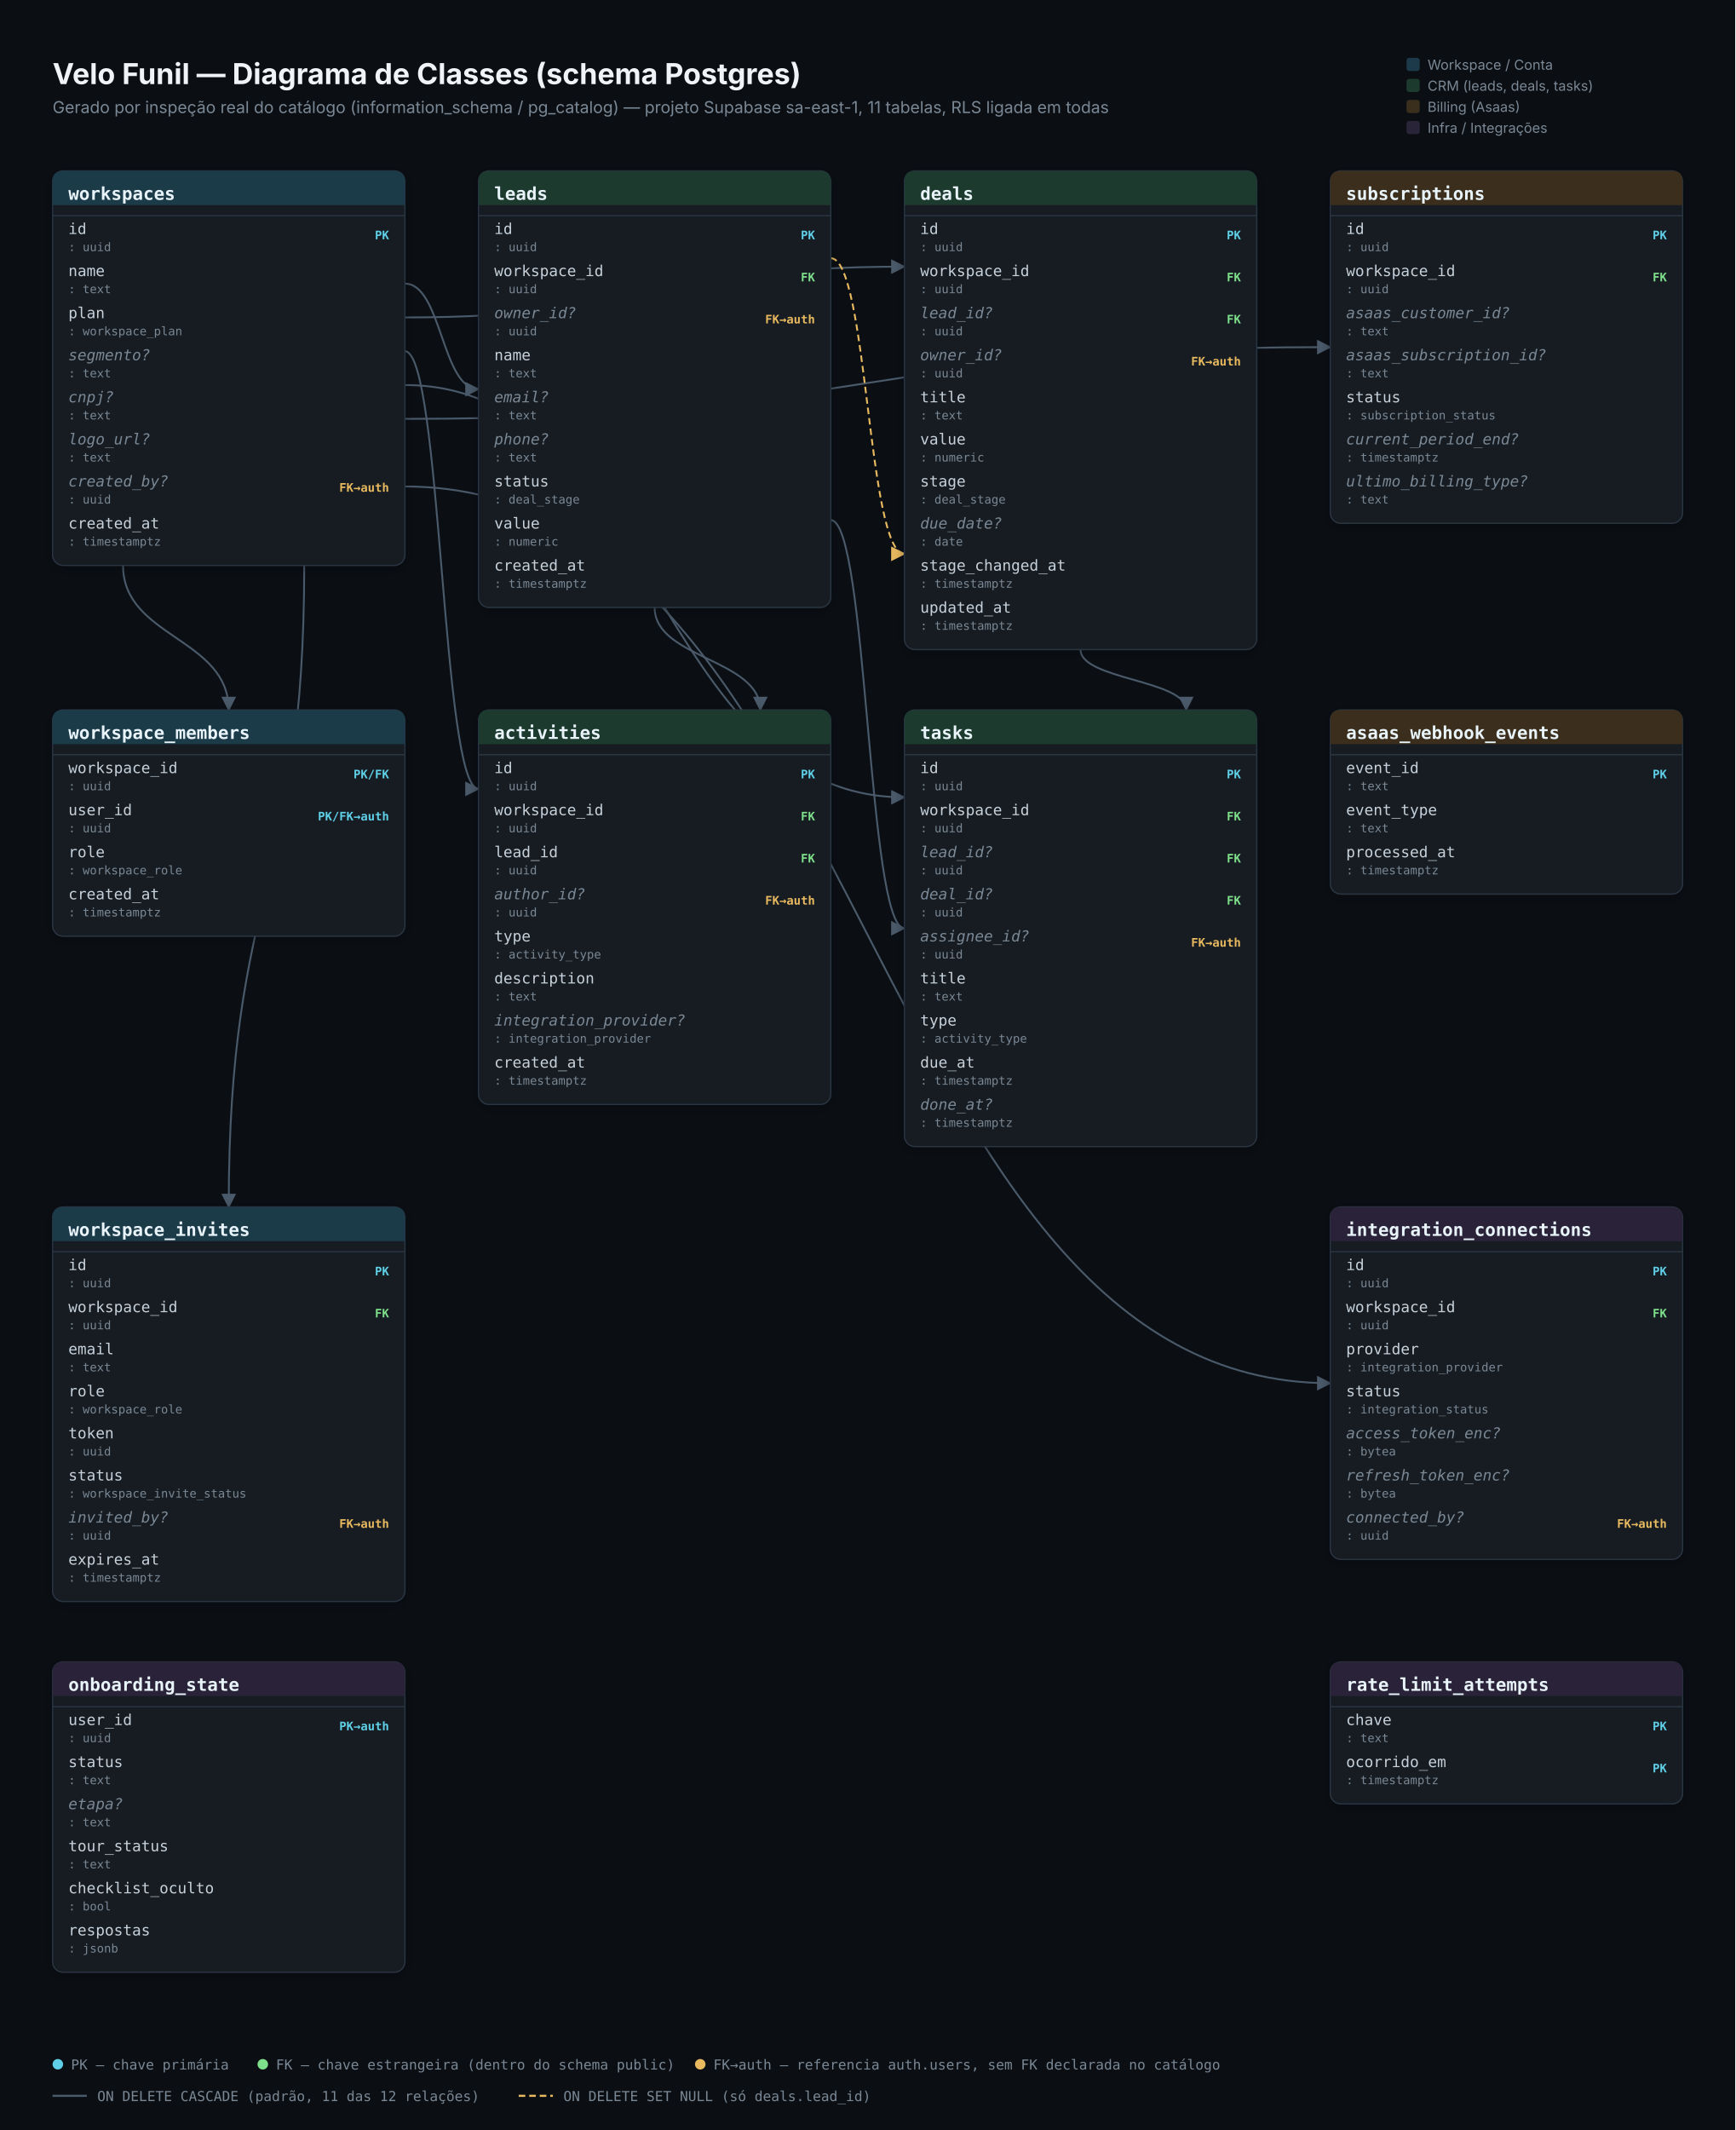
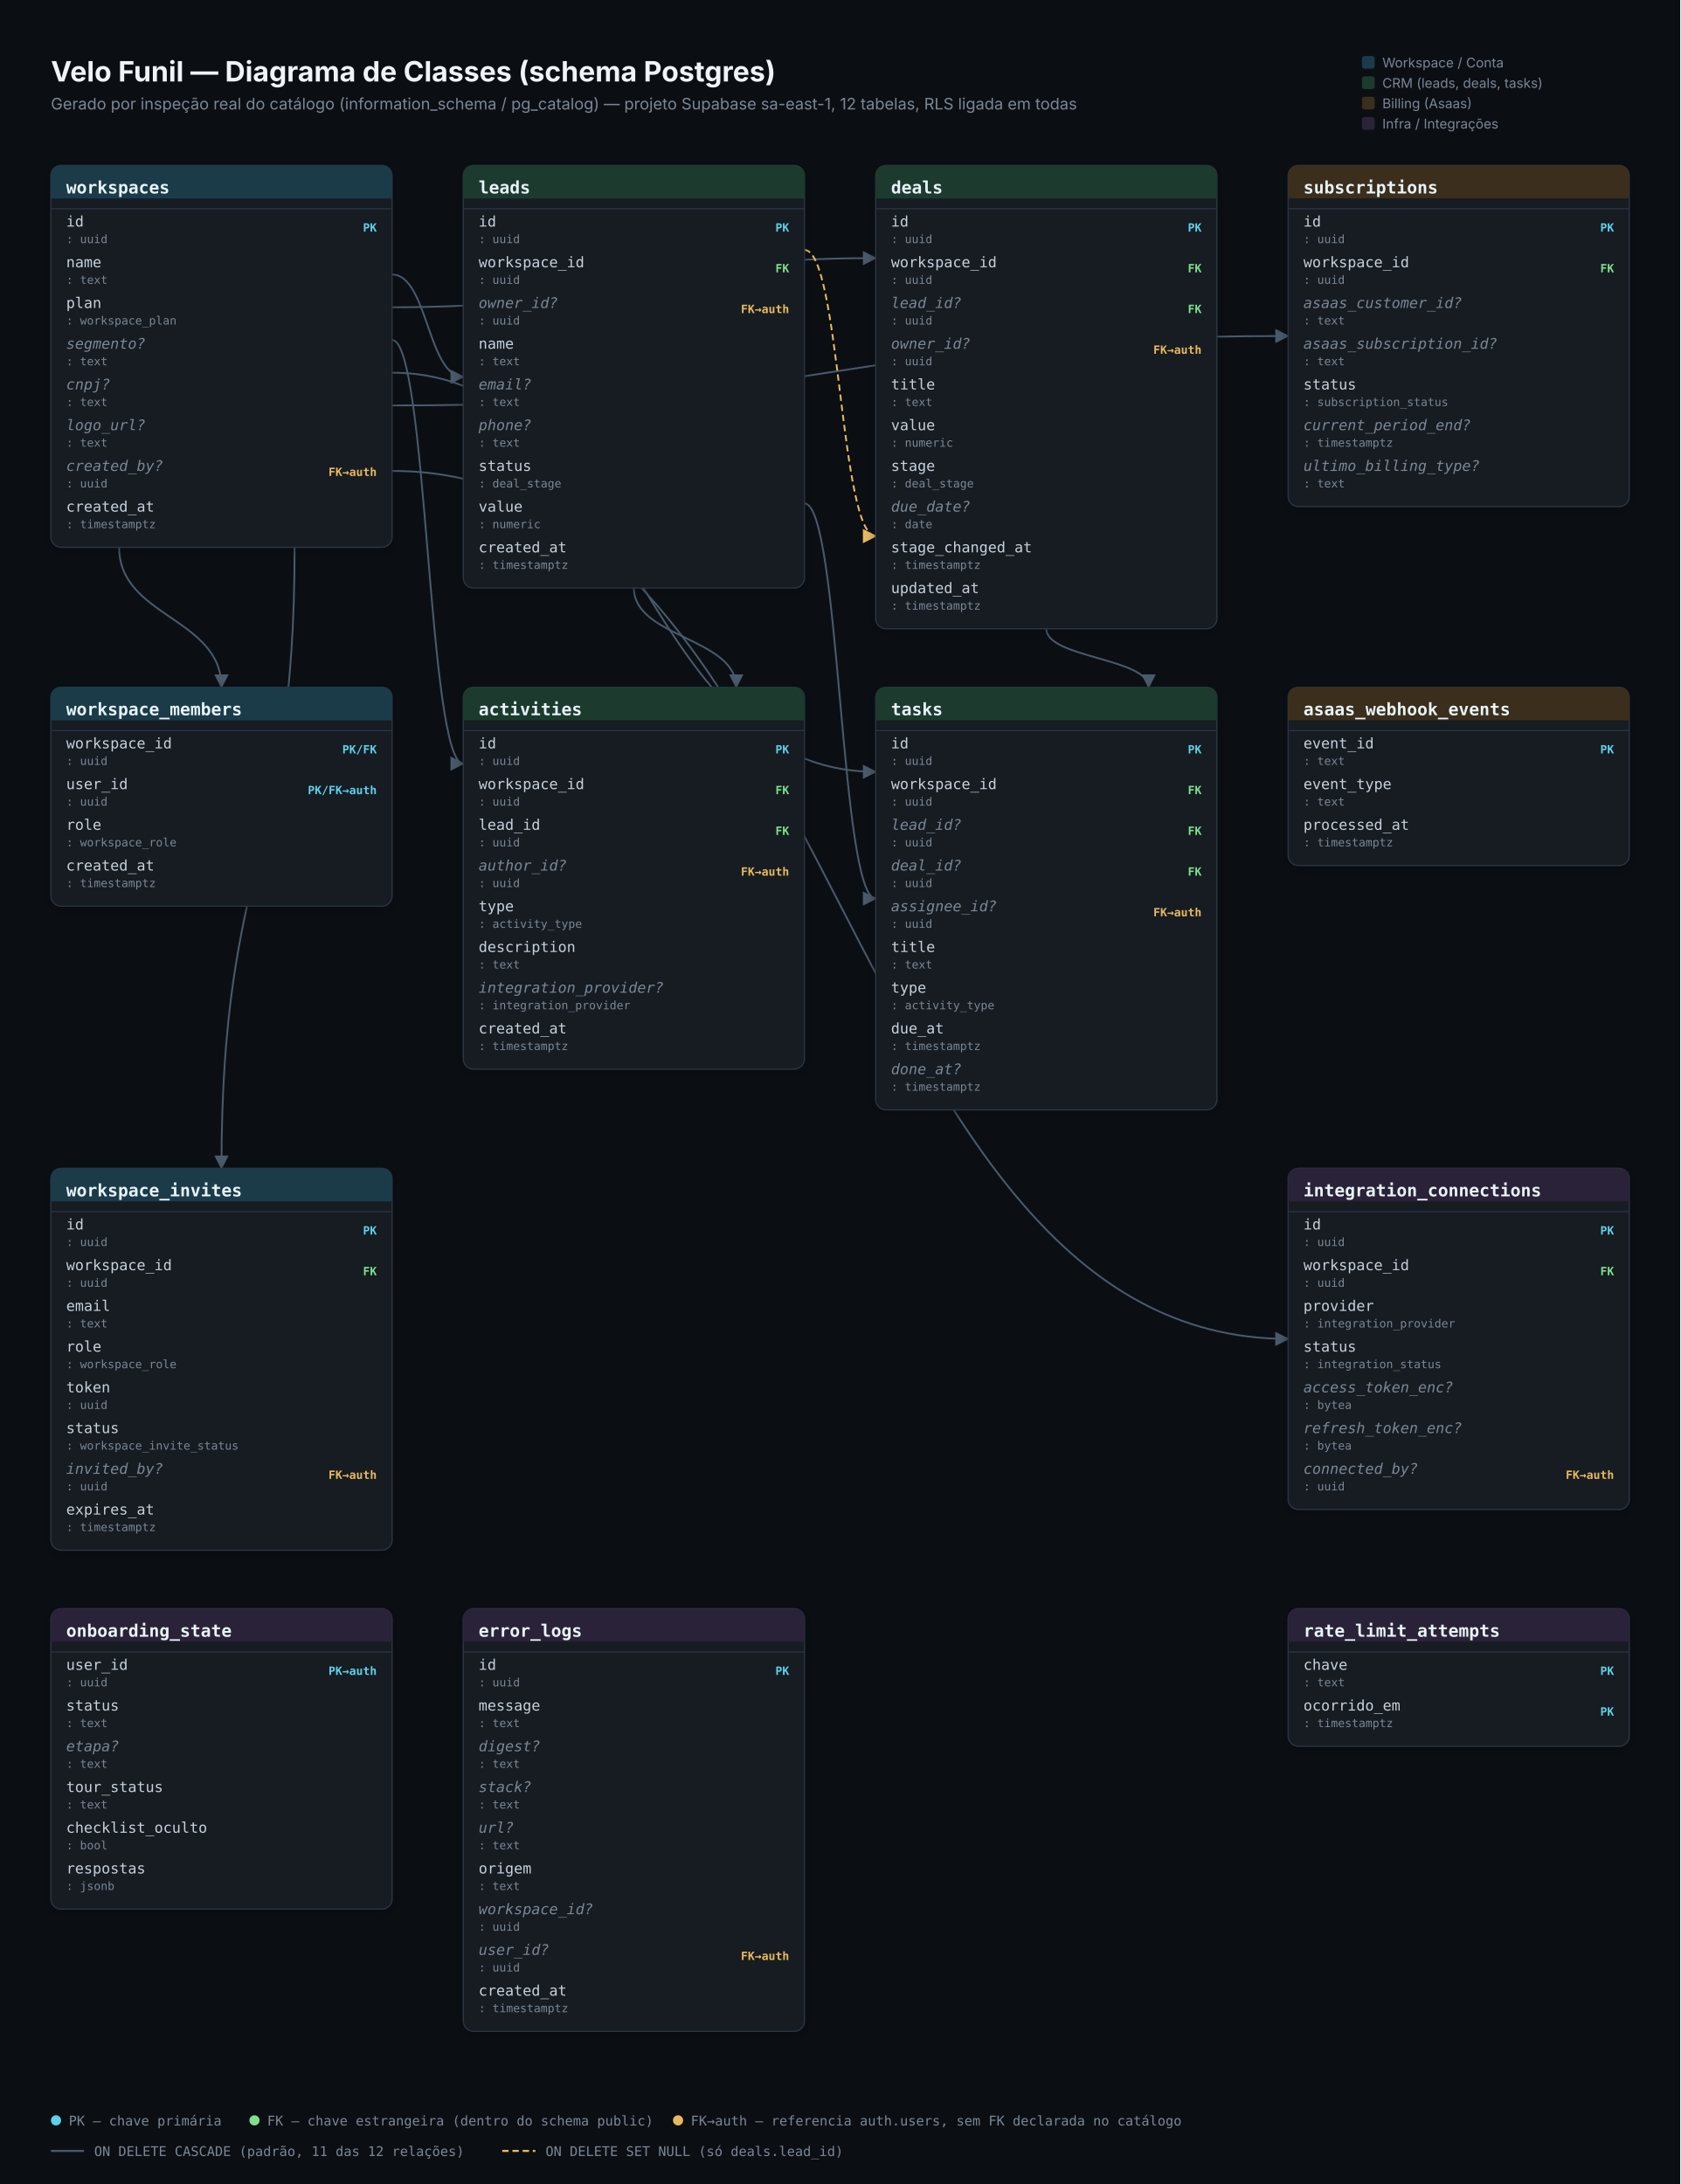
- <svg xmlns="http://www.w3.org/2000/svg" width="1320" height="1620" viewBox="0 0 1320 1620" font-family="Inter, 'Segoe UI', -apple-system, sans-serif">
+ <svg xmlns="http://www.w3.org/2000/svg" width="1320" height="1716" viewBox="0 0 1320 1716" font-family="Inter, 'Segoe UI', -apple-system, sans-serif">
  <defs>
    <marker id="arrow" viewBox="0 0 10 10" refX="9" refY="5" markerWidth="8" markerHeight="8" orient="auto-start-reverse">
      <path d="M0,0 L10,5 L0,10 z" fill="#4a5a6a" />
    </marker>
    <marker id="arrowSetNull" viewBox="0 0 10 10" refX="9" refY="5" markerWidth="8" markerHeight="8" orient="auto-start-reverse">
      <path d="M0,0 L10,5 L0,10 z" fill="#e8b95f" />
    </marker>
    <filter id="cardShadow" x="-20%" y="-20%" width="140%" height="140%">
      <feDropShadow dx="0" dy="2" stdDeviation="4" flood-color="#000000" flood-opacity="0.35" />
    </filter>
  </defs>
-   <rect x="0" y="0" width="1320" height="1620" fill="#0b0f14" />
+   <rect x="0" y="0" width="1320" height="1716" fill="#0b0f14" />
  <text x="40" y="64" font-size="22" font-weight="700" fill="#f0f4f8">Velo Funil — Diagrama de Classes (schema Postgres)</text>
-   <text x="40" y="86" font-size="12.5" fill="#7a8794">Gerado por inspeção real do catálogo (information_schema / pg_catalog) — projeto Supabase sa-east-1, 11 tabelas, RLS ligada em todas</text>
+   <text x="40" y="86" font-size="12.5" fill="#7a8794">Gerado por inspeção real do catálogo (information_schema / pg_catalog) — projeto Supabase sa-east-1, 12 tabelas, RLS ligada em todas</text>
  <rect x="1070" y="44" width="10" height="10" rx="2" fill="#1c3a4a" />
  <text x="1086" y="53" font-size="10.5" fill="#7a8794">Workspace / Conta</text>
  <rect x="1070" y="60" width="10" height="10" rx="2" fill="#1c3a2e" />
  <text x="1086" y="69" font-size="10.5" fill="#7a8794">CRM (leads, deals, tasks)</text>
  <rect x="1070" y="76" width="10" height="10" rx="2" fill="#3a2e1c" />
  <text x="1086" y="85" font-size="10.5" fill="#7a8794">Billing (Asaas)</text>
  <rect x="1070" y="92" width="10" height="10" rx="2" fill="#2a2438" />
  <text x="1086" y="101" font-size="10.5" fill="#7a8794">Infra / Integrações</text>
  <path d="M93.6,430 C93.6,485 174,485 174,540" fill="none" stroke="#4a5a6a" stroke-width="1.4" marker-end="url(#arrow)" />
  <path d="M308,215.714 C336,215.714 336,296 364,296" fill="none" stroke="#4a5a6a" stroke-width="1.4" marker-end="url(#arrow)" />
  <path d="M308,241.429 C498,241.429 498,202.8 688,202.8" fill="none" stroke="#4a5a6a" stroke-width="1.4" marker-end="url(#arrow)" />
  <path d="M308,267.143 C336,267.143 336,600 364,600" fill="none" stroke="#4a5a6a" stroke-width="1.4" marker-end="url(#arrow)" />
  <path d="M308,292.857 C498,292.857 498,606.4 688,606.4" fill="none" stroke="#4a5a6a" stroke-width="1.4" marker-end="url(#arrow)" />
  <path d="M308,318.571 C660,318.571 660,264 1012,264" fill="none" stroke="#4a5a6a" stroke-width="1.4" marker-end="url(#arrow)" />
  <path d="M231.429,430 C231.429,674 174,674 174,918" fill="none" stroke="#4a5a6a" stroke-width="1.4" marker-end="url(#arrow)" />
  <path d="M308,370 C660,370 660,1052 1012,1052" fill="none" stroke="#4a5a6a" stroke-width="1.4" marker-end="url(#arrow)" />
  <path d="M632,196.4 C660,196.4 660,421.2 688,421.2" fill="none" stroke="#e8b95f" stroke-width="1.4" marker-end="url(#arrowSetNull)" stroke-dasharray="5,3" />
  <path d="M498,462 C498,501 578.4,501 578.4,540" fill="none" stroke="#4a5a6a" stroke-width="1.4" marker-end="url(#arrow)" />
  <path d="M632,395.6 C660,395.6 660,706 688,706" fill="none" stroke="#4a5a6a" stroke-width="1.4" marker-end="url(#arrow)" />
  <path d="M822,494 C822,517 902.4,517 902.4,540" fill="none" stroke="#4a5a6a" stroke-width="1.4" marker-end="url(#arrow)" />
  <g filter="url(#cardShadow)">
    <rect x="40" y="130" width="268" height="300" rx="8" fill="#141a22" stroke="#2a3441" stroke-width="1" />
    <path d="M40,156 v-18 q0,-8 8,-8 h252 q8,0 8,8 v18 z" fill="#1c3a4a" />
    <line x1="40" y1="164" x2="308" y2="164" stroke="#2a3441" stroke-width="1" />
    <text x="52" y="152" font-size="13.5" font-weight="700" fill="#e8f4f9" font-family="'SF Mono', 'Cascadia Code', Consolas, monospace">workspaces</text>
  </g>
  <text x="52" y="178" font-size="11.5" fill="#c7d1db" font-family="'SF Mono', 'Cascadia Code', Consolas, monospace" font-style="normal">id</text>
  <text x="52" y="191" font-size="9" fill="#7a8794" font-family="'SF Mono', 'Cascadia Code', Consolas, monospace">: uuid</text>
  <text x="296" y="182" font-size="9" fill="#5fd0e8" font-weight="700" text-anchor="end" font-family="'SF Mono', 'Cascadia Code', Consolas, monospace">PK</text>
  <text x="52" y="210" font-size="11.5" fill="#c7d1db" font-family="'SF Mono', 'Cascadia Code', Consolas, monospace" font-style="normal">name</text>
  <text x="52" y="223" font-size="9" fill="#7a8794" font-family="'SF Mono', 'Cascadia Code', Consolas, monospace">: text</text>
  <text x="52" y="242" font-size="11.5" fill="#c7d1db" font-family="'SF Mono', 'Cascadia Code', Consolas, monospace" font-style="normal">plan</text>
  <text x="52" y="255" font-size="9" fill="#7a8794" font-family="'SF Mono', 'Cascadia Code', Consolas, monospace">: workspace_plan</text>
  <text x="52" y="274" font-size="11.5" fill="#7a8794" font-family="'SF Mono', 'Cascadia Code', Consolas, monospace" font-style="italic">segmento?</text>
  <text x="52" y="287" font-size="9" fill="#7a8794" font-family="'SF Mono', 'Cascadia Code', Consolas, monospace">: text</text>
  <text x="52" y="306" font-size="11.5" fill="#7a8794" font-family="'SF Mono', 'Cascadia Code', Consolas, monospace" font-style="italic">cnpj?</text>
  <text x="52" y="319" font-size="9" fill="#7a8794" font-family="'SF Mono', 'Cascadia Code', Consolas, monospace">: text</text>
  <text x="52" y="338" font-size="11.5" fill="#7a8794" font-family="'SF Mono', 'Cascadia Code', Consolas, monospace" font-style="italic">logo_url?</text>
  <text x="52" y="351" font-size="9" fill="#7a8794" font-family="'SF Mono', 'Cascadia Code', Consolas, monospace">: text</text>
  <text x="52" y="370" font-size="11.5" fill="#7a8794" font-family="'SF Mono', 'Cascadia Code', Consolas, monospace" font-style="italic">created_by?</text>
  <text x="52" y="383" font-size="9" fill="#7a8794" font-family="'SF Mono', 'Cascadia Code', Consolas, monospace">: uuid</text>
  <text x="296" y="374" font-size="9" fill="#e8b95f" font-weight="700" text-anchor="end" font-family="'SF Mono', 'Cascadia Code', Consolas, monospace">FK→auth</text>
  <text x="52" y="402" font-size="11.5" fill="#c7d1db" font-family="'SF Mono', 'Cascadia Code', Consolas, monospace" font-style="normal">created_at</text>
  <text x="52" y="415" font-size="9" fill="#7a8794" font-family="'SF Mono', 'Cascadia Code', Consolas, monospace">: timestamptz</text>
  <g filter="url(#cardShadow)">
    <rect x="40" y="540" width="268" height="172" rx="8" fill="#141a22" stroke="#2a3441" stroke-width="1" />
    <path d="M40,566 v-18 q0,-8 8,-8 h252 q8,0 8,8 v18 z" fill="#1c3a4a" />
    <line x1="40" y1="574" x2="308" y2="574" stroke="#2a3441" stroke-width="1" />
    <text x="52" y="562" font-size="13.5" font-weight="700" fill="#e8f4f9" font-family="'SF Mono', 'Cascadia Code', Consolas, monospace">workspace_members</text>
  </g>
  <text x="52" y="588" font-size="11.5" fill="#c7d1db" font-family="'SF Mono', 'Cascadia Code', Consolas, monospace" font-style="normal">workspace_id</text>
  <text x="52" y="601" font-size="9" fill="#7a8794" font-family="'SF Mono', 'Cascadia Code', Consolas, monospace">: uuid</text>
  <text x="296" y="592" font-size="9" fill="#5fd0e8" font-weight="700" text-anchor="end" font-family="'SF Mono', 'Cascadia Code', Consolas, monospace">PK/FK</text>
  <text x="52" y="620" font-size="11.5" fill="#c7d1db" font-family="'SF Mono', 'Cascadia Code', Consolas, monospace" font-style="normal">user_id</text>
  <text x="52" y="633" font-size="9" fill="#7a8794" font-family="'SF Mono', 'Cascadia Code', Consolas, monospace">: uuid</text>
  <text x="296" y="624" font-size="9" fill="#5fd0e8" font-weight="700" text-anchor="end" font-family="'SF Mono', 'Cascadia Code', Consolas, monospace">PK/FK→auth</text>
  <text x="52" y="652" font-size="11.5" fill="#c7d1db" font-family="'SF Mono', 'Cascadia Code', Consolas, monospace" font-style="normal">role</text>
  <text x="52" y="665" font-size="9" fill="#7a8794" font-family="'SF Mono', 'Cascadia Code', Consolas, monospace">: workspace_role</text>
  <text x="52" y="684" font-size="11.5" fill="#c7d1db" font-family="'SF Mono', 'Cascadia Code', Consolas, monospace" font-style="normal">created_at</text>
  <text x="52" y="697" font-size="9" fill="#7a8794" font-family="'SF Mono', 'Cascadia Code', Consolas, monospace">: timestamptz</text>
  <g filter="url(#cardShadow)">
    <rect x="40" y="918" width="268" height="300" rx="8" fill="#141a22" stroke="#2a3441" stroke-width="1" />
    <path d="M40,944 v-18 q0,-8 8,-8 h252 q8,0 8,8 v18 z" fill="#1c3a4a" />
    <line x1="40" y1="952" x2="308" y2="952" stroke="#2a3441" stroke-width="1" />
    <text x="52" y="940" font-size="13.5" font-weight="700" fill="#e8f4f9" font-family="'SF Mono', 'Cascadia Code', Consolas, monospace">workspace_invites</text>
  </g>
  <text x="52" y="966" font-size="11.5" fill="#c7d1db" font-family="'SF Mono', 'Cascadia Code', Consolas, monospace" font-style="normal">id</text>
  <text x="52" y="979" font-size="9" fill="#7a8794" font-family="'SF Mono', 'Cascadia Code', Consolas, monospace">: uuid</text>
  <text x="296" y="970" font-size="9" fill="#5fd0e8" font-weight="700" text-anchor="end" font-family="'SF Mono', 'Cascadia Code', Consolas, monospace">PK</text>
  <text x="52" y="998" font-size="11.5" fill="#c7d1db" font-family="'SF Mono', 'Cascadia Code', Consolas, monospace" font-style="normal">workspace_id</text>
  <text x="52" y="1011" font-size="9" fill="#7a8794" font-family="'SF Mono', 'Cascadia Code', Consolas, monospace">: uuid</text>
  <text x="296" y="1002" font-size="9" fill="#7ee08a" font-weight="700" text-anchor="end" font-family="'SF Mono', 'Cascadia Code', Consolas, monospace">FK</text>
  <text x="52" y="1030" font-size="11.5" fill="#c7d1db" font-family="'SF Mono', 'Cascadia Code', Consolas, monospace" font-style="normal">email</text>
  <text x="52" y="1043" font-size="9" fill="#7a8794" font-family="'SF Mono', 'Cascadia Code', Consolas, monospace">: text</text>
  <text x="52" y="1062" font-size="11.5" fill="#c7d1db" font-family="'SF Mono', 'Cascadia Code', Consolas, monospace" font-style="normal">role</text>
  <text x="52" y="1075" font-size="9" fill="#7a8794" font-family="'SF Mono', 'Cascadia Code', Consolas, monospace">: workspace_role</text>
  <text x="52" y="1094" font-size="11.5" fill="#c7d1db" font-family="'SF Mono', 'Cascadia Code', Consolas, monospace" font-style="normal">token</text>
  <text x="52" y="1107" font-size="9" fill="#7a8794" font-family="'SF Mono', 'Cascadia Code', Consolas, monospace">: uuid</text>
  <text x="52" y="1126" font-size="11.5" fill="#c7d1db" font-family="'SF Mono', 'Cascadia Code', Consolas, monospace" font-style="normal">status</text>
  <text x="52" y="1139" font-size="9" fill="#7a8794" font-family="'SF Mono', 'Cascadia Code', Consolas, monospace">: workspace_invite_status</text>
  <text x="52" y="1158" font-size="11.5" fill="#7a8794" font-family="'SF Mono', 'Cascadia Code', Consolas, monospace" font-style="italic">invited_by?</text>
  <text x="52" y="1171" font-size="9" fill="#7a8794" font-family="'SF Mono', 'Cascadia Code', Consolas, monospace">: uuid</text>
  <text x="296" y="1162" font-size="9" fill="#e8b95f" font-weight="700" text-anchor="end" font-family="'SF Mono', 'Cascadia Code', Consolas, monospace">FK→auth</text>
  <text x="52" y="1190" font-size="11.5" fill="#c7d1db" font-family="'SF Mono', 'Cascadia Code', Consolas, monospace" font-style="normal">expires_at</text>
  <text x="52" y="1203" font-size="9" fill="#7a8794" font-family="'SF Mono', 'Cascadia Code', Consolas, monospace">: timestamptz</text>
  <g filter="url(#cardShadow)">
    <rect x="364" y="130" width="268" height="332" rx="8" fill="#141a22" stroke="#2a3441" stroke-width="1" />
    <path d="M364,156 v-18 q0,-8 8,-8 h252 q8,0 8,8 v18 z" fill="#1c3a2e" />
    <line x1="364" y1="164" x2="632" y2="164" stroke="#2a3441" stroke-width="1" />
    <text x="376" y="152" font-size="13.5" font-weight="700" fill="#e8f4f9" font-family="'SF Mono', 'Cascadia Code', Consolas, monospace">leads</text>
  </g>
  <text x="376" y="178" font-size="11.5" fill="#c7d1db" font-family="'SF Mono', 'Cascadia Code', Consolas, monospace" font-style="normal">id</text>
  <text x="376" y="191" font-size="9" fill="#7a8794" font-family="'SF Mono', 'Cascadia Code', Consolas, monospace">: uuid</text>
  <text x="620" y="182" font-size="9" fill="#5fd0e8" font-weight="700" text-anchor="end" font-family="'SF Mono', 'Cascadia Code', Consolas, monospace">PK</text>
  <text x="376" y="210" font-size="11.5" fill="#c7d1db" font-family="'SF Mono', 'Cascadia Code', Consolas, monospace" font-style="normal">workspace_id</text>
  <text x="376" y="223" font-size="9" fill="#7a8794" font-family="'SF Mono', 'Cascadia Code', Consolas, monospace">: uuid</text>
  <text x="620" y="214" font-size="9" fill="#7ee08a" font-weight="700" text-anchor="end" font-family="'SF Mono', 'Cascadia Code', Consolas, monospace">FK</text>
  <text x="376" y="242" font-size="11.5" fill="#7a8794" font-family="'SF Mono', 'Cascadia Code', Consolas, monospace" font-style="italic">owner_id?</text>
  <text x="376" y="255" font-size="9" fill="#7a8794" font-family="'SF Mono', 'Cascadia Code', Consolas, monospace">: uuid</text>
  <text x="620" y="246" font-size="9" fill="#e8b95f" font-weight="700" text-anchor="end" font-family="'SF Mono', 'Cascadia Code', Consolas, monospace">FK→auth</text>
  <text x="376" y="274" font-size="11.5" fill="#c7d1db" font-family="'SF Mono', 'Cascadia Code', Consolas, monospace" font-style="normal">name</text>
  <text x="376" y="287" font-size="9" fill="#7a8794" font-family="'SF Mono', 'Cascadia Code', Consolas, monospace">: text</text>
  <text x="376" y="306" font-size="11.5" fill="#7a8794" font-family="'SF Mono', 'Cascadia Code', Consolas, monospace" font-style="italic">email?</text>
  <text x="376" y="319" font-size="9" fill="#7a8794" font-family="'SF Mono', 'Cascadia Code', Consolas, monospace">: text</text>
  <text x="376" y="338" font-size="11.5" fill="#7a8794" font-family="'SF Mono', 'Cascadia Code', Consolas, monospace" font-style="italic">phone?</text>
  <text x="376" y="351" font-size="9" fill="#7a8794" font-family="'SF Mono', 'Cascadia Code', Consolas, monospace">: text</text>
  <text x="376" y="370" font-size="11.5" fill="#c7d1db" font-family="'SF Mono', 'Cascadia Code', Consolas, monospace" font-style="normal">status</text>
  <text x="376" y="383" font-size="9" fill="#7a8794" font-family="'SF Mono', 'Cascadia Code', Consolas, monospace">: deal_stage</text>
  <text x="376" y="402" font-size="11.5" fill="#c7d1db" font-family="'SF Mono', 'Cascadia Code', Consolas, monospace" font-style="normal">value</text>
  <text x="376" y="415" font-size="9" fill="#7a8794" font-family="'SF Mono', 'Cascadia Code', Consolas, monospace">: numeric</text>
  <text x="376" y="434" font-size="11.5" fill="#c7d1db" font-family="'SF Mono', 'Cascadia Code', Consolas, monospace" font-style="normal">created_at</text>
  <text x="376" y="447" font-size="9" fill="#7a8794" font-family="'SF Mono', 'Cascadia Code', Consolas, monospace">: timestamptz</text>
  <g filter="url(#cardShadow)">
    <rect x="688" y="130" width="268" height="364" rx="8" fill="#141a22" stroke="#2a3441" stroke-width="1" />
    <path d="M688,156 v-18 q0,-8 8,-8 h252 q8,0 8,8 v18 z" fill="#1c3a2e" />
    <line x1="688" y1="164" x2="956" y2="164" stroke="#2a3441" stroke-width="1" />
    <text x="700" y="152" font-size="13.5" font-weight="700" fill="#e8f4f9" font-family="'SF Mono', 'Cascadia Code', Consolas, monospace">deals</text>
  </g>
  <text x="700" y="178" font-size="11.5" fill="#c7d1db" font-family="'SF Mono', 'Cascadia Code', Consolas, monospace" font-style="normal">id</text>
  <text x="700" y="191" font-size="9" fill="#7a8794" font-family="'SF Mono', 'Cascadia Code', Consolas, monospace">: uuid</text>
  <text x="944" y="182" font-size="9" fill="#5fd0e8" font-weight="700" text-anchor="end" font-family="'SF Mono', 'Cascadia Code', Consolas, monospace">PK</text>
  <text x="700" y="210" font-size="11.5" fill="#c7d1db" font-family="'SF Mono', 'Cascadia Code', Consolas, monospace" font-style="normal">workspace_id</text>
  <text x="700" y="223" font-size="9" fill="#7a8794" font-family="'SF Mono', 'Cascadia Code', Consolas, monospace">: uuid</text>
  <text x="944" y="214" font-size="9" fill="#7ee08a" font-weight="700" text-anchor="end" font-family="'SF Mono', 'Cascadia Code', Consolas, monospace">FK</text>
  <text x="700" y="242" font-size="11.5" fill="#7a8794" font-family="'SF Mono', 'Cascadia Code', Consolas, monospace" font-style="italic">lead_id?</text>
  <text x="700" y="255" font-size="9" fill="#7a8794" font-family="'SF Mono', 'Cascadia Code', Consolas, monospace">: uuid</text>
  <text x="944" y="246" font-size="9" fill="#7ee08a" font-weight="700" text-anchor="end" font-family="'SF Mono', 'Cascadia Code', Consolas, monospace">FK</text>
  <text x="700" y="274" font-size="11.5" fill="#7a8794" font-family="'SF Mono', 'Cascadia Code', Consolas, monospace" font-style="italic">owner_id?</text>
  <text x="700" y="287" font-size="9" fill="#7a8794" font-family="'SF Mono', 'Cascadia Code', Consolas, monospace">: uuid</text>
  <text x="944" y="278" font-size="9" fill="#e8b95f" font-weight="700" text-anchor="end" font-family="'SF Mono', 'Cascadia Code', Consolas, monospace">FK→auth</text>
  <text x="700" y="306" font-size="11.5" fill="#c7d1db" font-family="'SF Mono', 'Cascadia Code', Consolas, monospace" font-style="normal">title</text>
  <text x="700" y="319" font-size="9" fill="#7a8794" font-family="'SF Mono', 'Cascadia Code', Consolas, monospace">: text</text>
  <text x="700" y="338" font-size="11.5" fill="#c7d1db" font-family="'SF Mono', 'Cascadia Code', Consolas, monospace" font-style="normal">value</text>
  <text x="700" y="351" font-size="9" fill="#7a8794" font-family="'SF Mono', 'Cascadia Code', Consolas, monospace">: numeric</text>
  <text x="700" y="370" font-size="11.5" fill="#c7d1db" font-family="'SF Mono', 'Cascadia Code', Consolas, monospace" font-style="normal">stage</text>
  <text x="700" y="383" font-size="9" fill="#7a8794" font-family="'SF Mono', 'Cascadia Code', Consolas, monospace">: deal_stage</text>
  <text x="700" y="402" font-size="11.5" fill="#7a8794" font-family="'SF Mono', 'Cascadia Code', Consolas, monospace" font-style="italic">due_date?</text>
  <text x="700" y="415" font-size="9" fill="#7a8794" font-family="'SF Mono', 'Cascadia Code', Consolas, monospace">: date</text>
  <text x="700" y="434" font-size="11.5" fill="#c7d1db" font-family="'SF Mono', 'Cascadia Code', Consolas, monospace" font-style="normal">stage_changed_at</text>
  <text x="700" y="447" font-size="9" fill="#7a8794" font-family="'SF Mono', 'Cascadia Code', Consolas, monospace">: timestamptz</text>
  <text x="700" y="466" font-size="11.5" fill="#c7d1db" font-family="'SF Mono', 'Cascadia Code', Consolas, monospace" font-style="normal">updated_at</text>
  <text x="700" y="479" font-size="9" fill="#7a8794" font-family="'SF Mono', 'Cascadia Code', Consolas, monospace">: timestamptz</text>
  <g filter="url(#cardShadow)">
    <rect x="364" y="540" width="268" height="300" rx="8" fill="#141a22" stroke="#2a3441" stroke-width="1" />
    <path d="M364,566 v-18 q0,-8 8,-8 h252 q8,0 8,8 v18 z" fill="#1c3a2e" />
    <line x1="364" y1="574" x2="632" y2="574" stroke="#2a3441" stroke-width="1" />
    <text x="376" y="562" font-size="13.5" font-weight="700" fill="#e8f4f9" font-family="'SF Mono', 'Cascadia Code', Consolas, monospace">activities</text>
  </g>
  <text x="376" y="588" font-size="11.5" fill="#c7d1db" font-family="'SF Mono', 'Cascadia Code', Consolas, monospace" font-style="normal">id</text>
  <text x="376" y="601" font-size="9" fill="#7a8794" font-family="'SF Mono', 'Cascadia Code', Consolas, monospace">: uuid</text>
  <text x="620" y="592" font-size="9" fill="#5fd0e8" font-weight="700" text-anchor="end" font-family="'SF Mono', 'Cascadia Code', Consolas, monospace">PK</text>
  <text x="376" y="620" font-size="11.5" fill="#c7d1db" font-family="'SF Mono', 'Cascadia Code', Consolas, monospace" font-style="normal">workspace_id</text>
  <text x="376" y="633" font-size="9" fill="#7a8794" font-family="'SF Mono', 'Cascadia Code', Consolas, monospace">: uuid</text>
  <text x="620" y="624" font-size="9" fill="#7ee08a" font-weight="700" text-anchor="end" font-family="'SF Mono', 'Cascadia Code', Consolas, monospace">FK</text>
  <text x="376" y="652" font-size="11.5" fill="#c7d1db" font-family="'SF Mono', 'Cascadia Code', Consolas, monospace" font-style="normal">lead_id</text>
  <text x="376" y="665" font-size="9" fill="#7a8794" font-family="'SF Mono', 'Cascadia Code', Consolas, monospace">: uuid</text>
  <text x="620" y="656" font-size="9" fill="#7ee08a" font-weight="700" text-anchor="end" font-family="'SF Mono', 'Cascadia Code', Consolas, monospace">FK</text>
  <text x="376" y="684" font-size="11.5" fill="#7a8794" font-family="'SF Mono', 'Cascadia Code', Consolas, monospace" font-style="italic">author_id?</text>
  <text x="376" y="697" font-size="9" fill="#7a8794" font-family="'SF Mono', 'Cascadia Code', Consolas, monospace">: uuid</text>
  <text x="620" y="688" font-size="9" fill="#e8b95f" font-weight="700" text-anchor="end" font-family="'SF Mono', 'Cascadia Code', Consolas, monospace">FK→auth</text>
  <text x="376" y="716" font-size="11.5" fill="#c7d1db" font-family="'SF Mono', 'Cascadia Code', Consolas, monospace" font-style="normal">type</text>
  <text x="376" y="729" font-size="9" fill="#7a8794" font-family="'SF Mono', 'Cascadia Code', Consolas, monospace">: activity_type</text>
  <text x="376" y="748" font-size="11.5" fill="#c7d1db" font-family="'SF Mono', 'Cascadia Code', Consolas, monospace" font-style="normal">description</text>
  <text x="376" y="761" font-size="9" fill="#7a8794" font-family="'SF Mono', 'Cascadia Code', Consolas, monospace">: text</text>
  <text x="376" y="780" font-size="11.5" fill="#7a8794" font-family="'SF Mono', 'Cascadia Code', Consolas, monospace" font-style="italic">integration_provider?</text>
  <text x="376" y="793" font-size="9" fill="#7a8794" font-family="'SF Mono', 'Cascadia Code', Consolas, monospace">: integration_provider</text>
  <text x="376" y="812" font-size="11.5" fill="#c7d1db" font-family="'SF Mono', 'Cascadia Code', Consolas, monospace" font-style="normal">created_at</text>
  <text x="376" y="825" font-size="9" fill="#7a8794" font-family="'SF Mono', 'Cascadia Code', Consolas, monospace">: timestamptz</text>
  <g filter="url(#cardShadow)">
    <rect x="688" y="540" width="268" height="332" rx="8" fill="#141a22" stroke="#2a3441" stroke-width="1" />
    <path d="M688,566 v-18 q0,-8 8,-8 h252 q8,0 8,8 v18 z" fill="#1c3a2e" />
    <line x1="688" y1="574" x2="956" y2="574" stroke="#2a3441" stroke-width="1" />
    <text x="700" y="562" font-size="13.5" font-weight="700" fill="#e8f4f9" font-family="'SF Mono', 'Cascadia Code', Consolas, monospace">tasks</text>
  </g>
  <text x="700" y="588" font-size="11.5" fill="#c7d1db" font-family="'SF Mono', 'Cascadia Code', Consolas, monospace" font-style="normal">id</text>
  <text x="700" y="601" font-size="9" fill="#7a8794" font-family="'SF Mono', 'Cascadia Code', Consolas, monospace">: uuid</text>
  <text x="944" y="592" font-size="9" fill="#5fd0e8" font-weight="700" text-anchor="end" font-family="'SF Mono', 'Cascadia Code', Consolas, monospace">PK</text>
  <text x="700" y="620" font-size="11.5" fill="#c7d1db" font-family="'SF Mono', 'Cascadia Code', Consolas, monospace" font-style="normal">workspace_id</text>
  <text x="700" y="633" font-size="9" fill="#7a8794" font-family="'SF Mono', 'Cascadia Code', Consolas, monospace">: uuid</text>
  <text x="944" y="624" font-size="9" fill="#7ee08a" font-weight="700" text-anchor="end" font-family="'SF Mono', 'Cascadia Code', Consolas, monospace">FK</text>
  <text x="700" y="652" font-size="11.5" fill="#7a8794" font-family="'SF Mono', 'Cascadia Code', Consolas, monospace" font-style="italic">lead_id?</text>
  <text x="700" y="665" font-size="9" fill="#7a8794" font-family="'SF Mono', 'Cascadia Code', Consolas, monospace">: uuid</text>
  <text x="944" y="656" font-size="9" fill="#7ee08a" font-weight="700" text-anchor="end" font-family="'SF Mono', 'Cascadia Code', Consolas, monospace">FK</text>
  <text x="700" y="684" font-size="11.5" fill="#7a8794" font-family="'SF Mono', 'Cascadia Code', Consolas, monospace" font-style="italic">deal_id?</text>
  <text x="700" y="697" font-size="9" fill="#7a8794" font-family="'SF Mono', 'Cascadia Code', Consolas, monospace">: uuid</text>
  <text x="944" y="688" font-size="9" fill="#7ee08a" font-weight="700" text-anchor="end" font-family="'SF Mono', 'Cascadia Code', Consolas, monospace">FK</text>
  <text x="700" y="716" font-size="11.5" fill="#7a8794" font-family="'SF Mono', 'Cascadia Code', Consolas, monospace" font-style="italic">assignee_id?</text>
  <text x="700" y="729" font-size="9" fill="#7a8794" font-family="'SF Mono', 'Cascadia Code', Consolas, monospace">: uuid</text>
  <text x="944" y="720" font-size="9" fill="#e8b95f" font-weight="700" text-anchor="end" font-family="'SF Mono', 'Cascadia Code', Consolas, monospace">FK→auth</text>
  <text x="700" y="748" font-size="11.5" fill="#c7d1db" font-family="'SF Mono', 'Cascadia Code', Consolas, monospace" font-style="normal">title</text>
  <text x="700" y="761" font-size="9" fill="#7a8794" font-family="'SF Mono', 'Cascadia Code', Consolas, monospace">: text</text>
  <text x="700" y="780" font-size="11.5" fill="#c7d1db" font-family="'SF Mono', 'Cascadia Code', Consolas, monospace" font-style="normal">type</text>
  <text x="700" y="793" font-size="9" fill="#7a8794" font-family="'SF Mono', 'Cascadia Code', Consolas, monospace">: activity_type</text>
  <text x="700" y="812" font-size="11.5" fill="#c7d1db" font-family="'SF Mono', 'Cascadia Code', Consolas, monospace" font-style="normal">due_at</text>
  <text x="700" y="825" font-size="9" fill="#7a8794" font-family="'SF Mono', 'Cascadia Code', Consolas, monospace">: timestamptz</text>
  <text x="700" y="844" font-size="11.5" fill="#7a8794" font-family="'SF Mono', 'Cascadia Code', Consolas, monospace" font-style="italic">done_at?</text>
  <text x="700" y="857" font-size="9" fill="#7a8794" font-family="'SF Mono', 'Cascadia Code', Consolas, monospace">: timestamptz</text>
  <g filter="url(#cardShadow)">
    <rect x="1012" y="130" width="268" height="268" rx="8" fill="#141a22" stroke="#2a3441" stroke-width="1" />
    <path d="M1012,156 v-18 q0,-8 8,-8 h252 q8,0 8,8 v18 z" fill="#3a2e1c" />
    <line x1="1012" y1="164" x2="1280" y2="164" stroke="#2a3441" stroke-width="1" />
    <text x="1024" y="152" font-size="13.5" font-weight="700" fill="#e8f4f9" font-family="'SF Mono', 'Cascadia Code', Consolas, monospace">subscriptions</text>
  </g>
  <text x="1024" y="178" font-size="11.5" fill="#c7d1db" font-family="'SF Mono', 'Cascadia Code', Consolas, monospace" font-style="normal">id</text>
  <text x="1024" y="191" font-size="9" fill="#7a8794" font-family="'SF Mono', 'Cascadia Code', Consolas, monospace">: uuid</text>
  <text x="1268" y="182" font-size="9" fill="#5fd0e8" font-weight="700" text-anchor="end" font-family="'SF Mono', 'Cascadia Code', Consolas, monospace">PK</text>
  <text x="1024" y="210" font-size="11.5" fill="#c7d1db" font-family="'SF Mono', 'Cascadia Code', Consolas, monospace" font-style="normal">workspace_id</text>
  <text x="1024" y="223" font-size="9" fill="#7a8794" font-family="'SF Mono', 'Cascadia Code', Consolas, monospace">: uuid</text>
  <text x="1268" y="214" font-size="9" fill="#7ee08a" font-weight="700" text-anchor="end" font-family="'SF Mono', 'Cascadia Code', Consolas, monospace">FK</text>
  <text x="1024" y="242" font-size="11.5" fill="#7a8794" font-family="'SF Mono', 'Cascadia Code', Consolas, monospace" font-style="italic">asaas_customer_id?</text>
  <text x="1024" y="255" font-size="9" fill="#7a8794" font-family="'SF Mono', 'Cascadia Code', Consolas, monospace">: text</text>
  <text x="1024" y="274" font-size="11.5" fill="#7a8794" font-family="'SF Mono', 'Cascadia Code', Consolas, monospace" font-style="italic">asaas_subscription_id?</text>
  <text x="1024" y="287" font-size="9" fill="#7a8794" font-family="'SF Mono', 'Cascadia Code', Consolas, monospace">: text</text>
  <text x="1024" y="306" font-size="11.5" fill="#c7d1db" font-family="'SF Mono', 'Cascadia Code', Consolas, monospace" font-style="normal">status</text>
  <text x="1024" y="319" font-size="9" fill="#7a8794" font-family="'SF Mono', 'Cascadia Code', Consolas, monospace">: subscription_status</text>
  <text x="1024" y="338" font-size="11.5" fill="#7a8794" font-family="'SF Mono', 'Cascadia Code', Consolas, monospace" font-style="italic">current_period_end?</text>
  <text x="1024" y="351" font-size="9" fill="#7a8794" font-family="'SF Mono', 'Cascadia Code', Consolas, monospace">: timestamptz</text>
  <text x="1024" y="370" font-size="11.5" fill="#7a8794" font-family="'SF Mono', 'Cascadia Code', Consolas, monospace" font-style="italic">ultimo_billing_type?</text>
  <text x="1024" y="383" font-size="9" fill="#7a8794" font-family="'SF Mono', 'Cascadia Code', Consolas, monospace">: text</text>
  <g filter="url(#cardShadow)">
    <rect x="1012" y="540" width="268" height="140" rx="8" fill="#141a22" stroke="#2a3441" stroke-width="1" />
    <path d="M1012,566 v-18 q0,-8 8,-8 h252 q8,0 8,8 v18 z" fill="#3a2e1c" />
    <line x1="1012" y1="574" x2="1280" y2="574" stroke="#2a3441" stroke-width="1" />
    <text x="1024" y="562" font-size="13.5" font-weight="700" fill="#e8f4f9" font-family="'SF Mono', 'Cascadia Code', Consolas, monospace">asaas_webhook_events</text>
  </g>
  <text x="1024" y="588" font-size="11.5" fill="#c7d1db" font-family="'SF Mono', 'Cascadia Code', Consolas, monospace" font-style="normal">event_id</text>
  <text x="1024" y="601" font-size="9" fill="#7a8794" font-family="'SF Mono', 'Cascadia Code', Consolas, monospace">: text</text>
  <text x="1268" y="592" font-size="9" fill="#5fd0e8" font-weight="700" text-anchor="end" font-family="'SF Mono', 'Cascadia Code', Consolas, monospace">PK</text>
  <text x="1024" y="620" font-size="11.5" fill="#c7d1db" font-family="'SF Mono', 'Cascadia Code', Consolas, monospace" font-style="normal">event_type</text>
  <text x="1024" y="633" font-size="9" fill="#7a8794" font-family="'SF Mono', 'Cascadia Code', Consolas, monospace">: text</text>
  <text x="1024" y="652" font-size="11.5" fill="#c7d1db" font-family="'SF Mono', 'Cascadia Code', Consolas, monospace" font-style="normal">processed_at</text>
  <text x="1024" y="665" font-size="9" fill="#7a8794" font-family="'SF Mono', 'Cascadia Code', Consolas, monospace">: timestamptz</text>
  <g filter="url(#cardShadow)">
    <rect x="1012" y="918" width="268" height="268" rx="8" fill="#141a22" stroke="#2a3441" stroke-width="1" />
    <path d="M1012,944 v-18 q0,-8 8,-8 h252 q8,0 8,8 v18 z" fill="#2a2438" />
    <line x1="1012" y1="952" x2="1280" y2="952" stroke="#2a3441" stroke-width="1" />
    <text x="1024" y="940" font-size="13.5" font-weight="700" fill="#e8f4f9" font-family="'SF Mono', 'Cascadia Code', Consolas, monospace">integration_connections</text>
  </g>
  <text x="1024" y="966" font-size="11.5" fill="#c7d1db" font-family="'SF Mono', 'Cascadia Code', Consolas, monospace" font-style="normal">id</text>
  <text x="1024" y="979" font-size="9" fill="#7a8794" font-family="'SF Mono', 'Cascadia Code', Consolas, monospace">: uuid</text>
  <text x="1268" y="970" font-size="9" fill="#5fd0e8" font-weight="700" text-anchor="end" font-family="'SF Mono', 'Cascadia Code', Consolas, monospace">PK</text>
  <text x="1024" y="998" font-size="11.5" fill="#c7d1db" font-family="'SF Mono', 'Cascadia Code', Consolas, monospace" font-style="normal">workspace_id</text>
  <text x="1024" y="1011" font-size="9" fill="#7a8794" font-family="'SF Mono', 'Cascadia Code', Consolas, monospace">: uuid</text>
  <text x="1268" y="1002" font-size="9" fill="#7ee08a" font-weight="700" text-anchor="end" font-family="'SF Mono', 'Cascadia Code', Consolas, monospace">FK</text>
  <text x="1024" y="1030" font-size="11.5" fill="#c7d1db" font-family="'SF Mono', 'Cascadia Code', Consolas, monospace" font-style="normal">provider</text>
  <text x="1024" y="1043" font-size="9" fill="#7a8794" font-family="'SF Mono', 'Cascadia Code', Consolas, monospace">: integration_provider</text>
  <text x="1024" y="1062" font-size="11.5" fill="#c7d1db" font-family="'SF Mono', 'Cascadia Code', Consolas, monospace" font-style="normal">status</text>
  <text x="1024" y="1075" font-size="9" fill="#7a8794" font-family="'SF Mono', 'Cascadia Code', Consolas, monospace">: integration_status</text>
  <text x="1024" y="1094" font-size="11.5" fill="#7a8794" font-family="'SF Mono', 'Cascadia Code', Consolas, monospace" font-style="italic">access_token_enc?</text>
  <text x="1024" y="1107" font-size="9" fill="#7a8794" font-family="'SF Mono', 'Cascadia Code', Consolas, monospace">: bytea</text>
  <text x="1024" y="1126" font-size="11.5" fill="#7a8794" font-family="'SF Mono', 'Cascadia Code', Consolas, monospace" font-style="italic">refresh_token_enc?</text>
  <text x="1024" y="1139" font-size="9" fill="#7a8794" font-family="'SF Mono', 'Cascadia Code', Consolas, monospace">: bytea</text>
  <text x="1024" y="1158" font-size="11.5" fill="#7a8794" font-family="'SF Mono', 'Cascadia Code', Consolas, monospace" font-style="italic">connected_by?</text>
  <text x="1024" y="1171" font-size="9" fill="#7a8794" font-family="'SF Mono', 'Cascadia Code', Consolas, monospace">: uuid</text>
  <text x="1268" y="1162" font-size="9" fill="#e8b95f" font-weight="700" text-anchor="end" font-family="'SF Mono', 'Cascadia Code', Consolas, monospace">FK→auth</text>
  <g filter="url(#cardShadow)">
    <rect x="40" y="1264" width="268" height="236" rx="8" fill="#141a22" stroke="#2a3441" stroke-width="1" />
    <path d="M40,1290 v-18 q0,-8 8,-8 h252 q8,0 8,8 v18 z" fill="#2a2438" />
    <line x1="40" y1="1298" x2="308" y2="1298" stroke="#2a3441" stroke-width="1" />
    <text x="52" y="1286" font-size="13.5" font-weight="700" fill="#e8f4f9" font-family="'SF Mono', 'Cascadia Code', Consolas, monospace">onboarding_state</text>
  </g>
  <text x="52" y="1312" font-size="11.5" fill="#c7d1db" font-family="'SF Mono', 'Cascadia Code', Consolas, monospace" font-style="normal">user_id</text>
  <text x="52" y="1325" font-size="9" fill="#7a8794" font-family="'SF Mono', 'Cascadia Code', Consolas, monospace">: uuid</text>
  <text x="296" y="1316" font-size="9" fill="#5fd0e8" font-weight="700" text-anchor="end" font-family="'SF Mono', 'Cascadia Code', Consolas, monospace">PK→auth</text>
  <text x="52" y="1344" font-size="11.5" fill="#c7d1db" font-family="'SF Mono', 'Cascadia Code', Consolas, monospace" font-style="normal">status</text>
  <text x="52" y="1357" font-size="9" fill="#7a8794" font-family="'SF Mono', 'Cascadia Code', Consolas, monospace">: text</text>
  <text x="52" y="1376" font-size="11.5" fill="#7a8794" font-family="'SF Mono', 'Cascadia Code', Consolas, monospace" font-style="italic">etapa?</text>
  <text x="52" y="1389" font-size="9" fill="#7a8794" font-family="'SF Mono', 'Cascadia Code', Consolas, monospace">: text</text>
  <text x="52" y="1408" font-size="11.5" fill="#c7d1db" font-family="'SF Mono', 'Cascadia Code', Consolas, monospace" font-style="normal">tour_status</text>
  <text x="52" y="1421" font-size="9" fill="#7a8794" font-family="'SF Mono', 'Cascadia Code', Consolas, monospace">: text</text>
  <text x="52" y="1440" font-size="11.5" fill="#c7d1db" font-family="'SF Mono', 'Cascadia Code', Consolas, monospace" font-style="normal">checklist_oculto</text>
  <text x="52" y="1453" font-size="9" fill="#7a8794" font-family="'SF Mono', 'Cascadia Code', Consolas, monospace">: bool</text>
  <text x="52" y="1472" font-size="11.5" fill="#c7d1db" font-family="'SF Mono', 'Cascadia Code', Consolas, monospace" font-style="normal">respostas</text>
  <text x="52" y="1485" font-size="9" fill="#7a8794" font-family="'SF Mono', 'Cascadia Code', Consolas, monospace">: jsonb</text>
  <g filter="url(#cardShadow)">
    <rect x="1012" y="1264" width="268" height="108" rx="8" fill="#141a22" stroke="#2a3441" stroke-width="1" />
    <path d="M1012,1290 v-18 q0,-8 8,-8 h252 q8,0 8,8 v18 z" fill="#2a2438" />
    <line x1="1012" y1="1298" x2="1280" y2="1298" stroke="#2a3441" stroke-width="1" />
    <text x="1024" y="1286" font-size="13.5" font-weight="700" fill="#e8f4f9" font-family="'SF Mono', 'Cascadia Code', Consolas, monospace">rate_limit_attempts</text>
  </g>
  <text x="1024" y="1312" font-size="11.5" fill="#c7d1db" font-family="'SF Mono', 'Cascadia Code', Consolas, monospace" font-style="normal">chave</text>
  <text x="1024" y="1325" font-size="9" fill="#7a8794" font-family="'SF Mono', 'Cascadia Code', Consolas, monospace">: text</text>
  <text x="1268" y="1316" font-size="9" fill="#5fd0e8" font-weight="700" text-anchor="end" font-family="'SF Mono', 'Cascadia Code', Consolas, monospace">PK</text>
  <text x="1024" y="1344" font-size="11.5" fill="#c7d1db" font-family="'SF Mono', 'Cascadia Code', Consolas, monospace" font-style="normal">ocorrido_em</text>
  <text x="1024" y="1357" font-size="9" fill="#7a8794" font-family="'SF Mono', 'Cascadia Code', Consolas, monospace">: timestamptz</text>
  <text x="1268" y="1348" font-size="9" fill="#5fd0e8" font-weight="700" text-anchor="end" font-family="'SF Mono', 'Cascadia Code', Consolas, monospace">PK</text>
-   <circle cx="44" cy="1570" r="4" fill="#5fd0e8" />
-   <text x="54" y="1574" font-size="10.5" fill="#7a8794" font-family="'SF Mono', 'Cascadia Code', Consolas, monospace">PK — chave primária</text>
-   <circle cx="199.9" cy="1570" r="4" fill="#7ee08a" />
-   <text x="209.9" y="1574" font-size="10.5" fill="#7a8794" font-family="'SF Mono', 'Cascadia Code', Consolas, monospace">FK — chave estrangeira (dentro do schema public)</text>
-   <circle cx="532.7" cy="1570" r="4" fill="#e8b95f" />
-   <text x="542.7" y="1574" font-size="10.5" fill="#7a8794" font-family="'SF Mono', 'Cascadia Code', Consolas, monospace">FK→auth — referencia auth.users, sem FK declarada no catálogo</text>
-   <line x1="40" y1="1594" x2="66" y2="1594" stroke="#4a5a6a" stroke-width="1.6" />
-   <text x="74" y="1598" font-size="10.5" fill="#7a8794" font-family="'SF Mono', 'Cascadia Code', Consolas, monospace">ON DELETE CASCADE (padrão, 11 das 12 relações)</text>
-   <line x1="394.6" y1="1594" x2="420.6" y2="1594" stroke="#e8b95f" stroke-width="1.6" stroke-dasharray="5,3" />
-   <text x="428.6" y="1598" font-size="10.5" fill="#7a8794" font-family="'SF Mono', 'Cascadia Code', Consolas, monospace">ON DELETE SET NULL (só deals.lead_id)</text>
+   <g filter="url(#cardShadow)">
+     <rect x="364" y="1264" width="268" height="332" rx="8" fill="#141a22" stroke="#2a3441" stroke-width="1" />
+     <path d="M364,1290 v-18 q0,-8 8,-8 h252 q8,0 8,8 v18 z" fill="#2a2438" />
+     <line x1="364" y1="1298" x2="632" y2="1298" stroke="#2a3441" stroke-width="1" />
+     <text x="376" y="1286" font-size="13.5" font-weight="700" fill="#e8f4f9" font-family="'SF Mono', 'Cascadia Code', Consolas, monospace">error_logs</text>
+   </g>
+   <text x="376" y="1312" font-size="11.5" fill="#c7d1db" font-family="'SF Mono', 'Cascadia Code', Consolas, monospace" font-style="normal">id</text>
+   <text x="376" y="1325" font-size="9" fill="#7a8794" font-family="'SF Mono', 'Cascadia Code', Consolas, monospace">: uuid</text>
+   <text x="620" y="1316" font-size="9" fill="#5fd0e8" font-weight="700" text-anchor="end" font-family="'SF Mono', 'Cascadia Code', Consolas, monospace">PK</text>
+   <text x="376" y="1344" font-size="11.5" fill="#c7d1db" font-family="'SF Mono', 'Cascadia Code', Consolas, monospace" font-style="normal">message</text>
+   <text x="376" y="1357" font-size="9" fill="#7a8794" font-family="'SF Mono', 'Cascadia Code', Consolas, monospace">: text</text>
+   <text x="376" y="1376" font-size="11.5" fill="#7a8794" font-family="'SF Mono', 'Cascadia Code', Consolas, monospace" font-style="italic">digest?</text>
+   <text x="376" y="1389" font-size="9" fill="#7a8794" font-family="'SF Mono', 'Cascadia Code', Consolas, monospace">: text</text>
+   <text x="376" y="1408" font-size="11.5" fill="#7a8794" font-family="'SF Mono', 'Cascadia Code', Consolas, monospace" font-style="italic">stack?</text>
+   <text x="376" y="1421" font-size="9" fill="#7a8794" font-family="'SF Mono', 'Cascadia Code', Consolas, monospace">: text</text>
+   <text x="376" y="1440" font-size="11.5" fill="#7a8794" font-family="'SF Mono', 'Cascadia Code', Consolas, monospace" font-style="italic">url?</text>
+   <text x="376" y="1453" font-size="9" fill="#7a8794" font-family="'SF Mono', 'Cascadia Code', Consolas, monospace">: text</text>
+   <text x="376" y="1472" font-size="11.5" fill="#c7d1db" font-family="'SF Mono', 'Cascadia Code', Consolas, monospace" font-style="normal">origem</text>
+   <text x="376" y="1485" font-size="9" fill="#7a8794" font-family="'SF Mono', 'Cascadia Code', Consolas, monospace">: text</text>
+   <text x="376" y="1504" font-size="11.5" fill="#7a8794" font-family="'SF Mono', 'Cascadia Code', Consolas, monospace" font-style="italic">workspace_id?</text>
+   <text x="376" y="1517" font-size="9" fill="#7a8794" font-family="'SF Mono', 'Cascadia Code', Consolas, monospace">: uuid</text>
+   <text x="376" y="1536" font-size="11.5" fill="#7a8794" font-family="'SF Mono', 'Cascadia Code', Consolas, monospace" font-style="italic">user_id?</text>
+   <text x="376" y="1549" font-size="9" fill="#7a8794" font-family="'SF Mono', 'Cascadia Code', Consolas, monospace">: uuid</text>
+   <text x="620" y="1540" font-size="9" fill="#e8b95f" font-weight="700" text-anchor="end" font-family="'SF Mono', 'Cascadia Code', Consolas, monospace">FK→auth</text>
+   <text x="376" y="1568" font-size="11.5" fill="#c7d1db" font-family="'SF Mono', 'Cascadia Code', Consolas, monospace" font-style="normal">created_at</text>
+   <text x="376" y="1581" font-size="9" fill="#7a8794" font-family="'SF Mono', 'Cascadia Code', Consolas, monospace">: timestamptz</text>
+   <circle cx="44" cy="1666" r="4" fill="#5fd0e8" />
+   <text x="54" y="1670" font-size="10.5" fill="#7a8794" font-family="'SF Mono', 'Cascadia Code', Consolas, monospace">PK — chave primária</text>
+   <circle cx="199.9" cy="1666" r="4" fill="#7ee08a" />
+   <text x="209.9" y="1670" font-size="10.5" fill="#7a8794" font-family="'SF Mono', 'Cascadia Code', Consolas, monospace">FK — chave estrangeira (dentro do schema public)</text>
+   <circle cx="532.7" cy="1666" r="4" fill="#e8b95f" />
+   <text x="542.7" y="1670" font-size="10.5" fill="#7a8794" font-family="'SF Mono', 'Cascadia Code', Consolas, monospace">FK→auth — referencia auth.users, sem FK declarada no catálogo</text>
+   <line x1="40" y1="1690" x2="66" y2="1690" stroke="#4a5a6a" stroke-width="1.6" />
+   <text x="74" y="1694" font-size="10.5" fill="#7a8794" font-family="'SF Mono', 'Cascadia Code', Consolas, monospace">ON DELETE CASCADE (padrão, 11 das 12 relações)</text>
+   <line x1="394.6" y1="1690" x2="420.6" y2="1690" stroke="#e8b95f" stroke-width="1.6" stroke-dasharray="5,3" />
+   <text x="428.6" y="1694" font-size="10.5" fill="#7a8794" font-family="'SF Mono', 'Cascadia Code', Consolas, monospace">ON DELETE SET NULL (só deals.lead_id)</text>
</svg>
